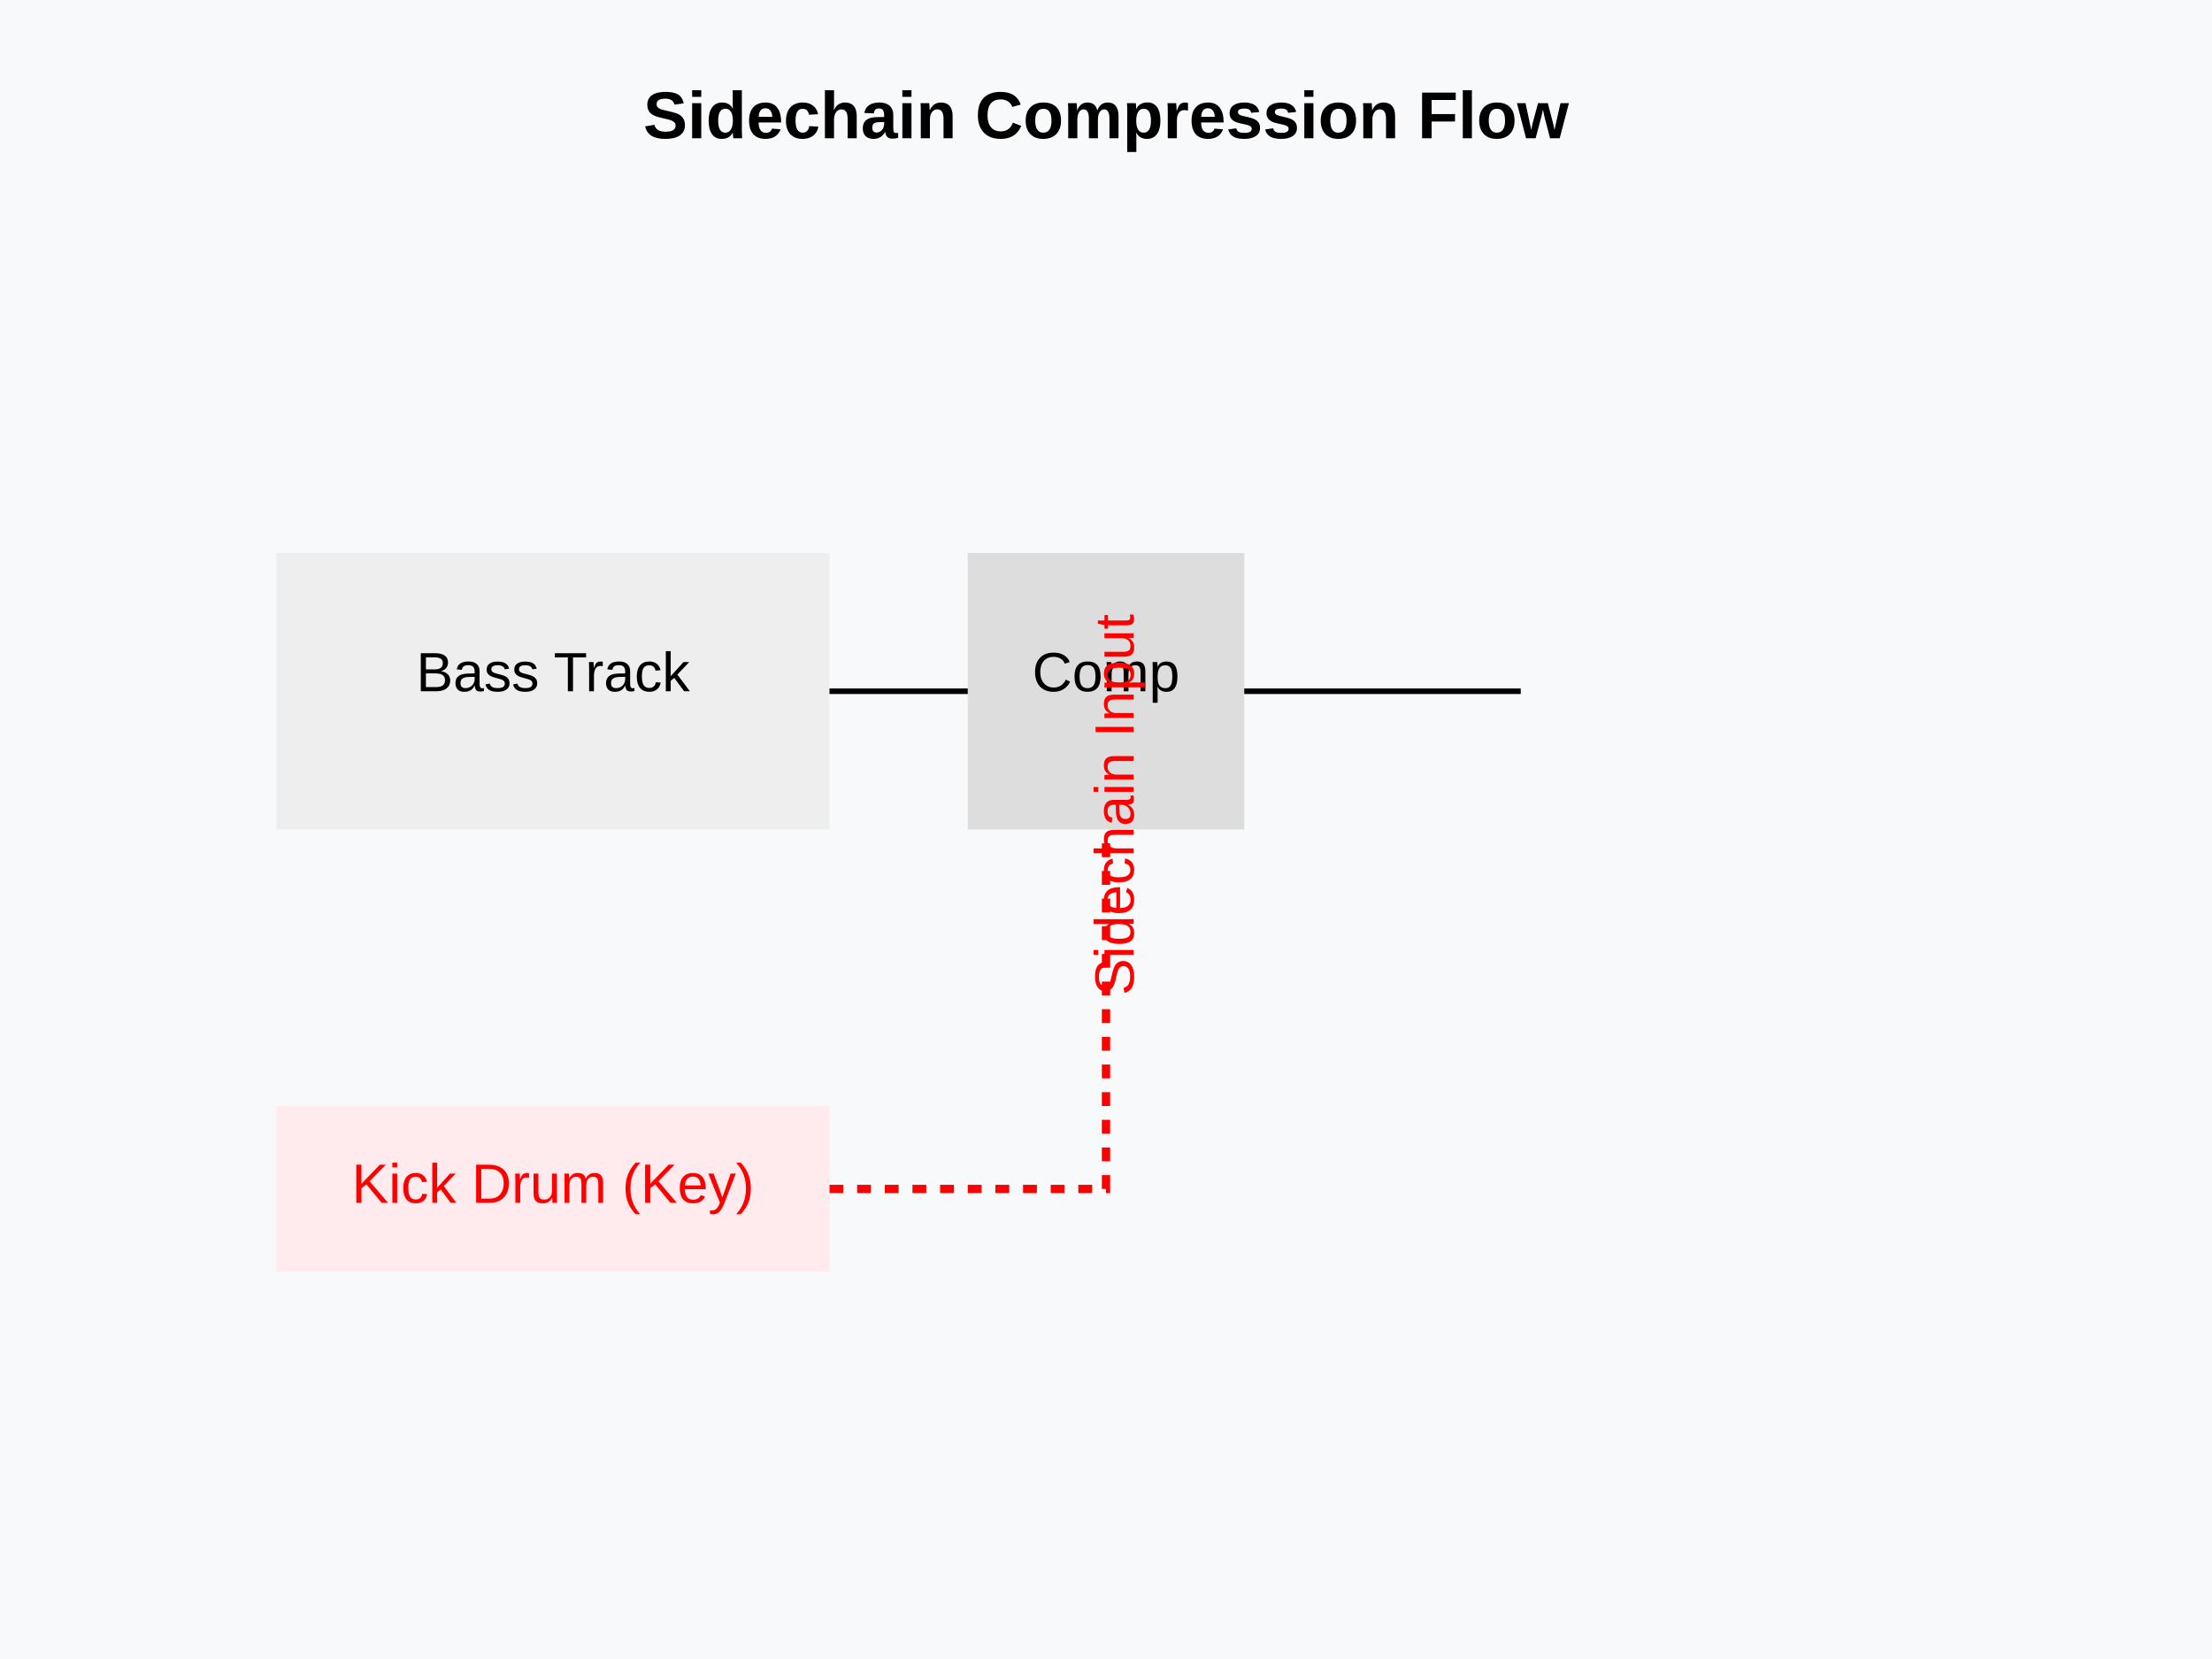
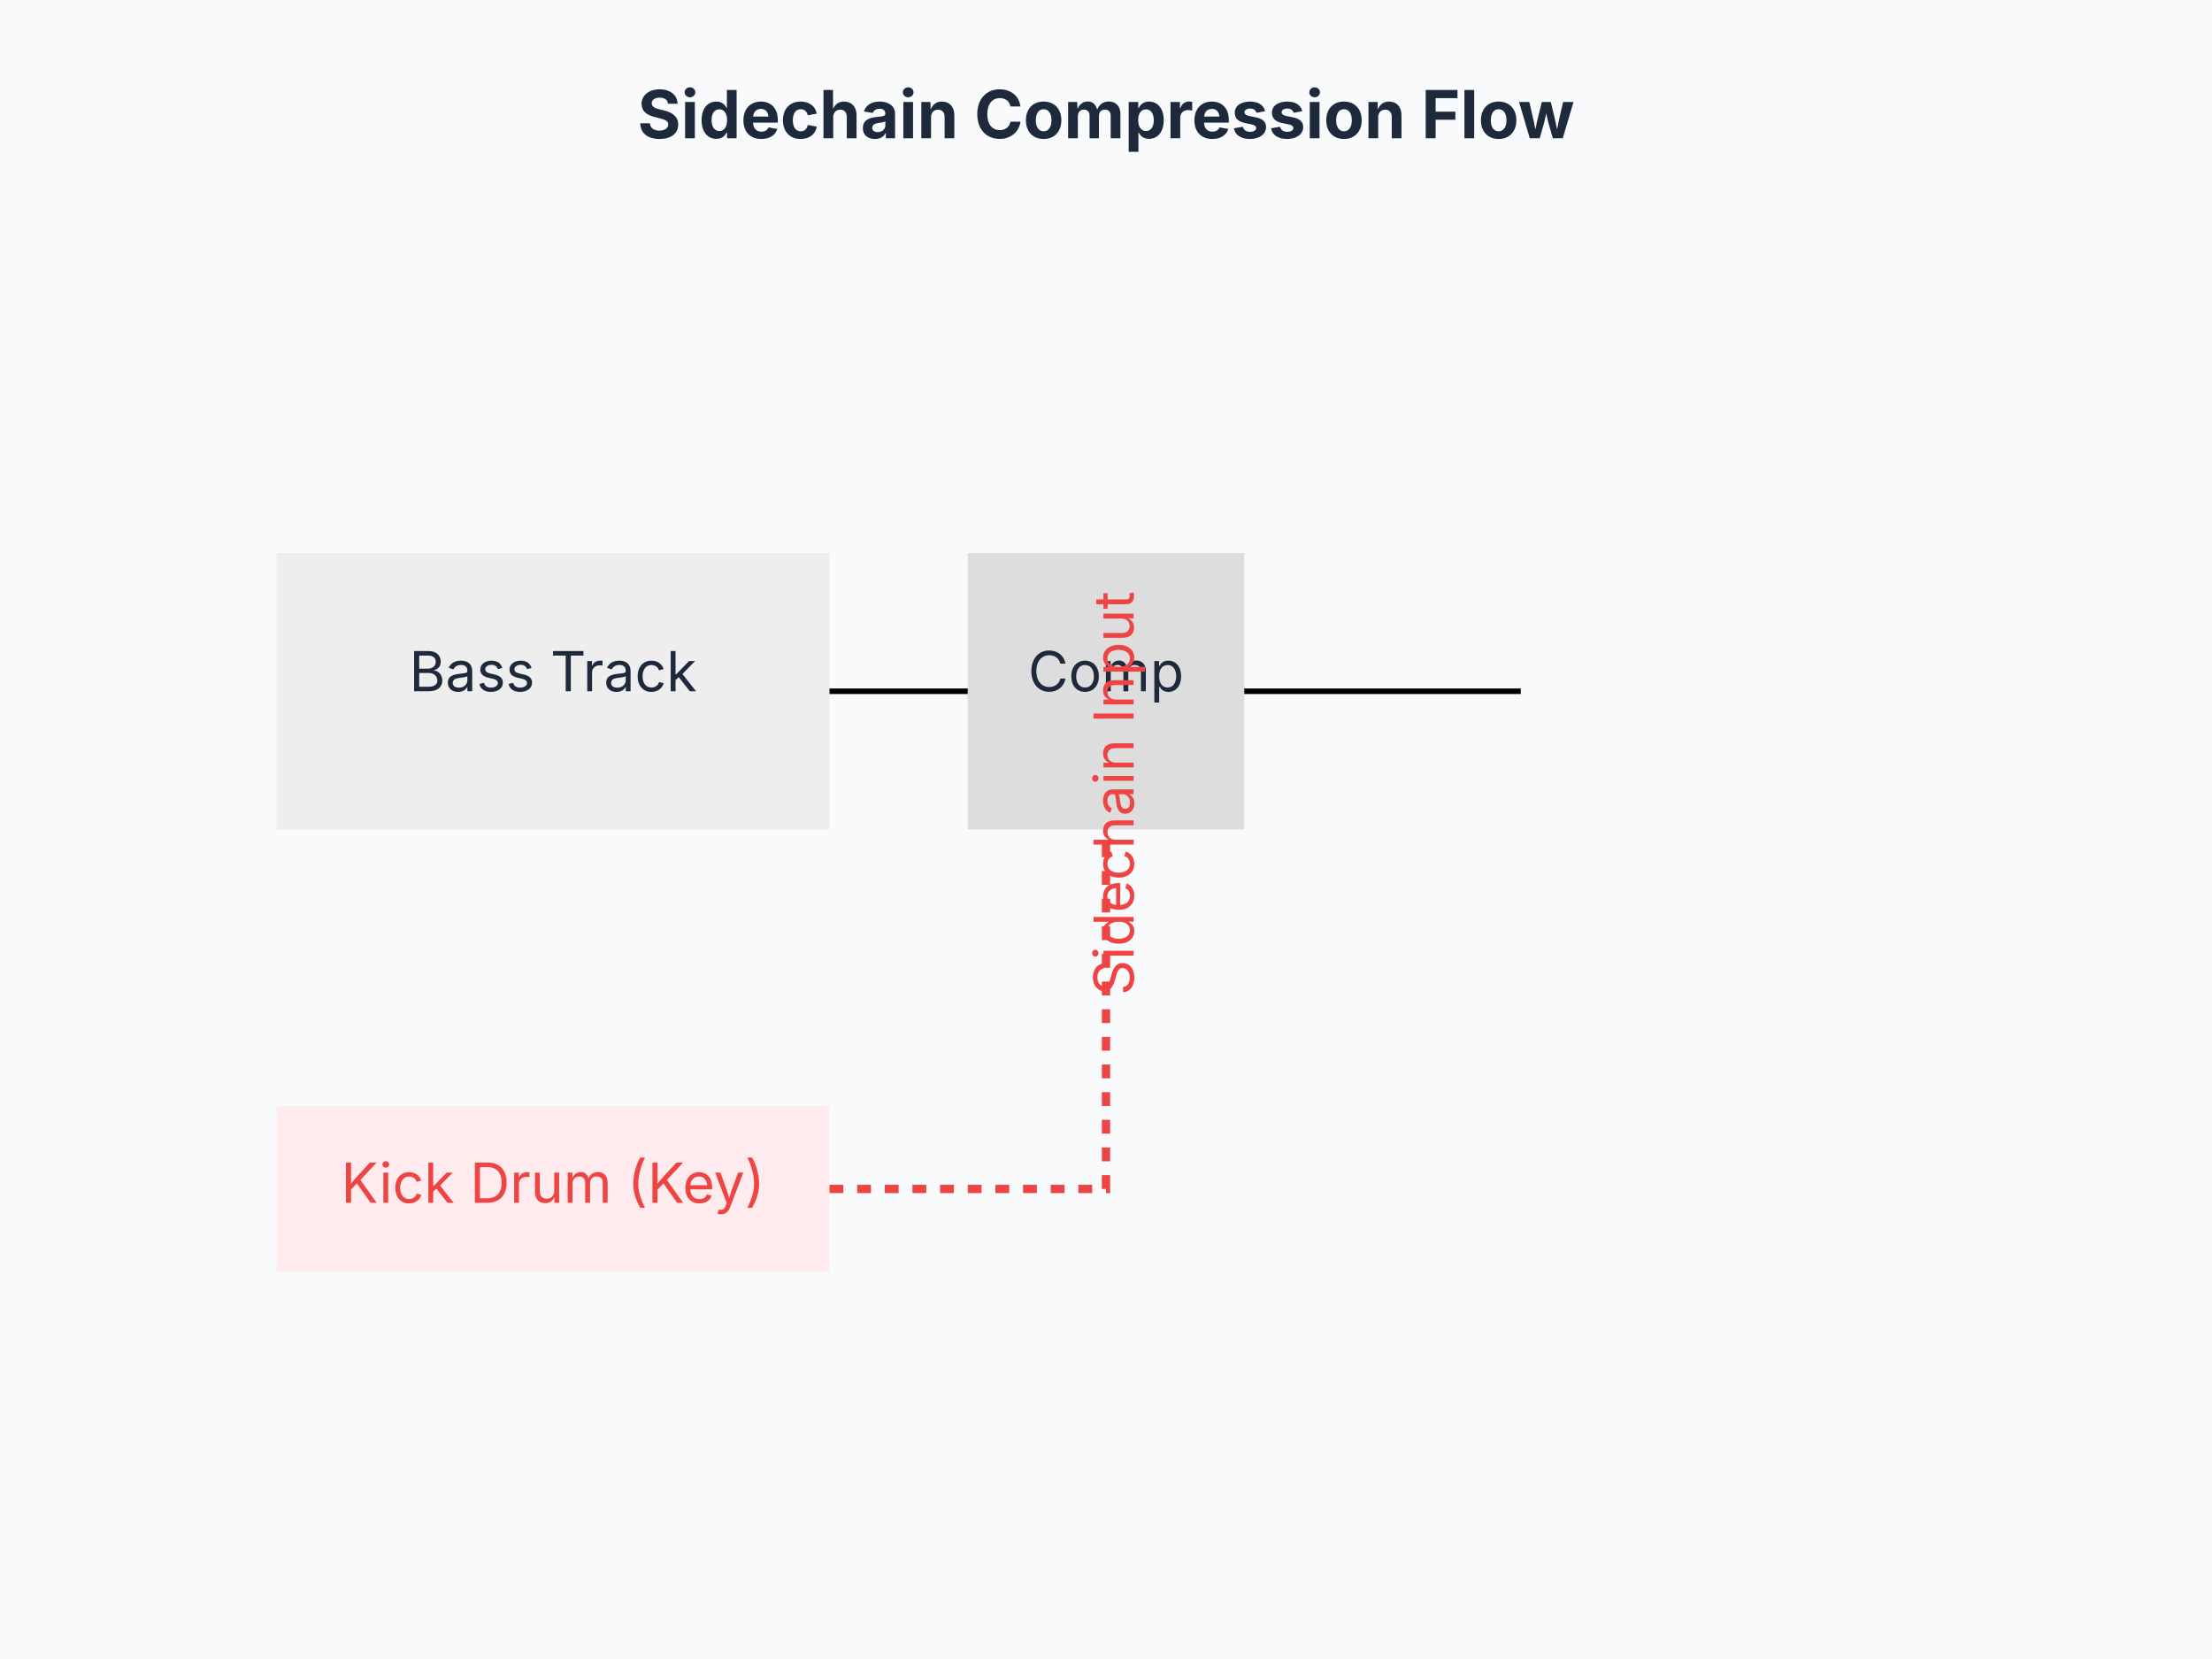
<svg xmlns="http://www.w3.org/2000/svg" viewBox="0 0 800 600">
-   <rect x="0" y="0" width="800" height="600" fill="#f8f9fa" />
-   <rect x="100" y="200" width="200" height="100" rx="0" fill="#eee" stroke="#333" stroke-width="0" opacity="1.0" />
-   <text x="200" y="250" font-family="Arial, sans-serif" font-size="20" fill="black" text-anchor="middle" font-weight="normal">Bass Track</text>
+   <rect x="0" y="0" width="800" height="600" fill="#f8fafc" />
+   <rect x="100" y="200" width="200" height="100" rx="0" fill="#eee" stroke="#334155" stroke-width="0" opacity="1.0" />
+   <text x="200" y="250" font-family="Inter, system-ui, sans-serif" font-size="20" fill="#1e293b" text-anchor="middle" font-weight="normal">Bass Track</text>
  <rect x="350" y="200" width="100" height="100" rx="0" fill="#ddd" stroke="black" stroke-width="0" opacity="1.0" />
-   <text x="400" y="250" font-family="Arial, sans-serif" font-size="20" fill="black" text-anchor="middle" font-weight="normal">Comp</text>
-   <rect x="100" y="400" width="200" height="60" rx="0" fill="#ffebee" stroke="red" stroke-width="0" opacity="1.0" />
-   <text x="200" y="435" font-family="Arial, sans-serif" font-size="20" fill="red" text-anchor="middle" font-weight="normal">Kick Drum (Key)</text>
-   <path d="M 300 430 L 400 430 L 400 300" fill="none" stroke="red" stroke-width="3" opacity="1.0" stroke-dasharray="5,5" />
-   <text x="410" y="360" font-family="Arial, sans-serif" font-size="20" fill="red" text-anchor="start" font-weight="normal" transform="rotate(-90, 410, 360)">Sidechain Input</text>
+   <text x="400" y="250" font-family="Inter, system-ui, sans-serif" font-size="20" fill="#1e293b" text-anchor="middle" font-weight="normal">Comp</text>
+   <rect x="100" y="400" width="200" height="60" rx="0" fill="#ffebee" stroke="#ef4444" stroke-width="0" opacity="1.0" />
+   <text x="200" y="435" font-family="Inter, system-ui, sans-serif" font-size="20" fill="#ef4444" text-anchor="middle" font-weight="normal">Kick Drum (Key)</text>
+   <path d="M 300 430 L 400 430 L 400 300" fill="none" stroke="#ef4444" stroke-width="3" opacity="1.0" stroke-dasharray="5,5" />
+   <text x="410" y="360" font-family="Inter, system-ui, sans-serif" font-size="20" fill="#ef4444" text-anchor="start" font-weight="normal" transform="rotate(-90, 410, 360)">Sidechain Input</text>
  <line x1="300" y1="250" x2="350" y2="250" stroke="black" stroke-width="2" opacity="1.0" />
  <line x1="450" y1="250" x2="550" y2="250" stroke="black" stroke-width="2" opacity="1.0" />
-   <text x="400" y="50" font-family="Arial, sans-serif" font-size="24" fill="black" text-anchor="middle" font-weight="bold">Sidechain Compression Flow</text>
+   <text x="400" y="50" font-family="Inter, system-ui, sans-serif" font-size="24" fill="#1e293b" text-anchor="middle" font-weight="bold">Sidechain Compression Flow</text>
</svg>
